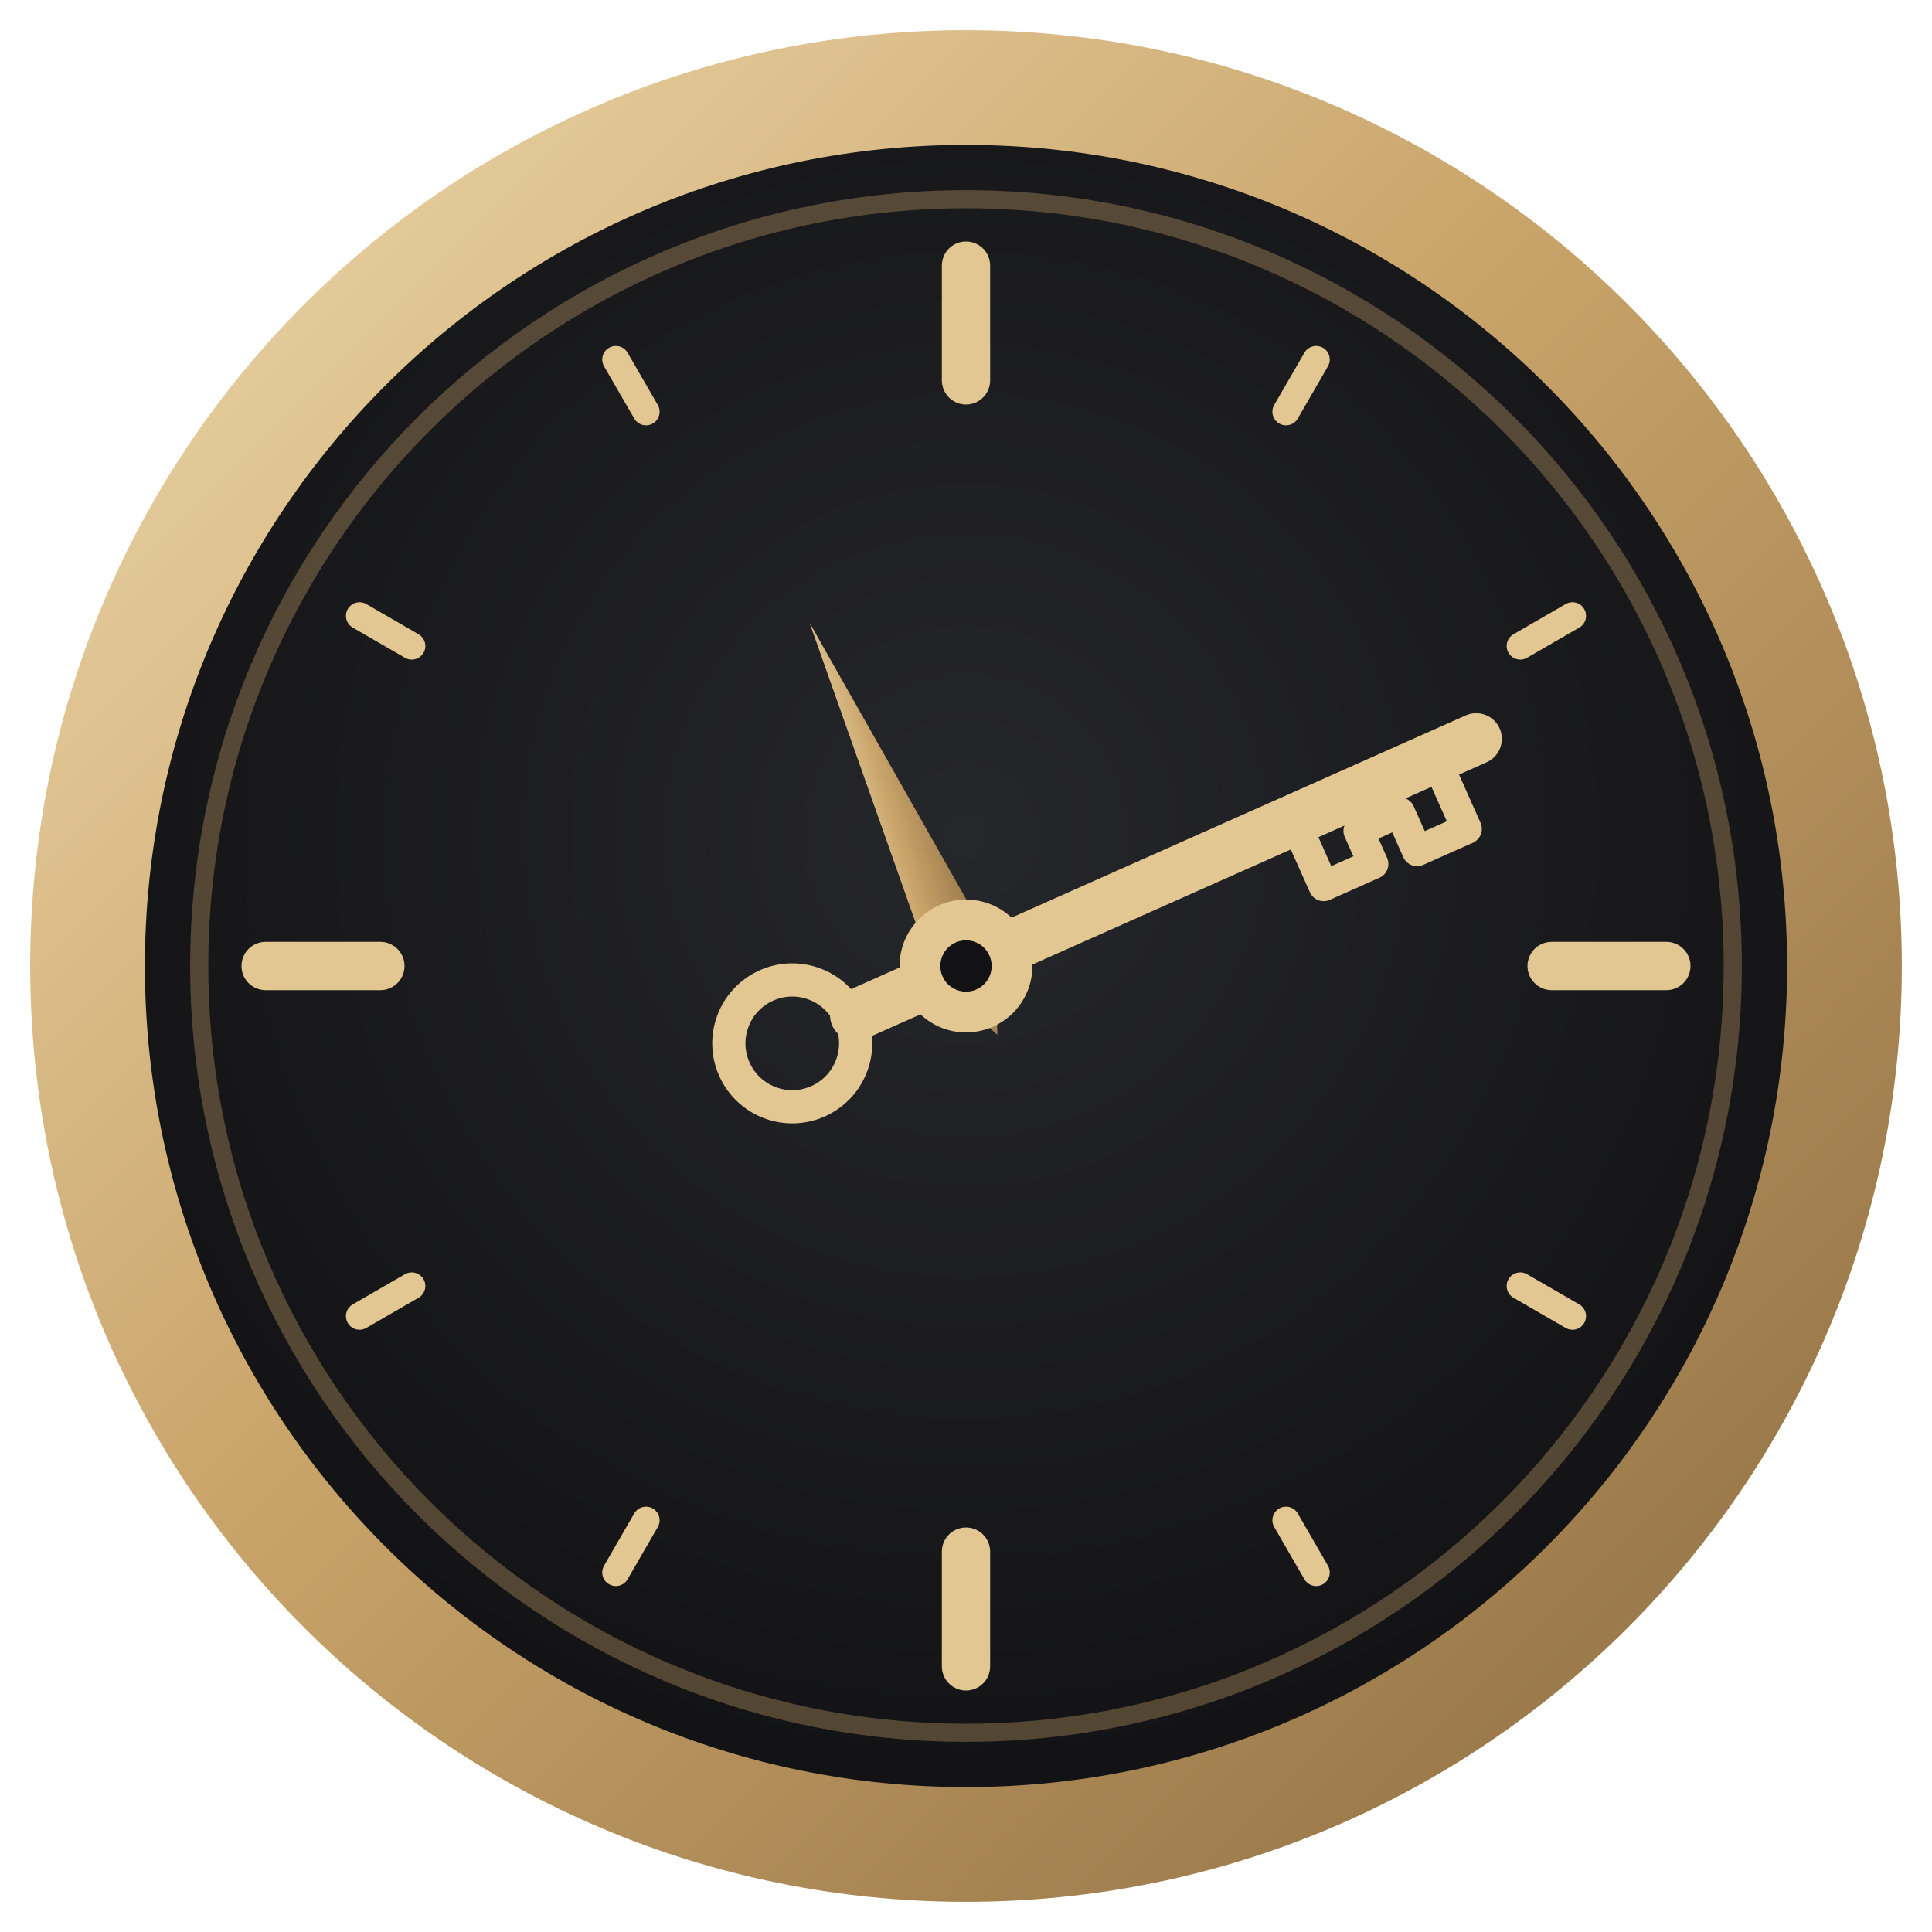
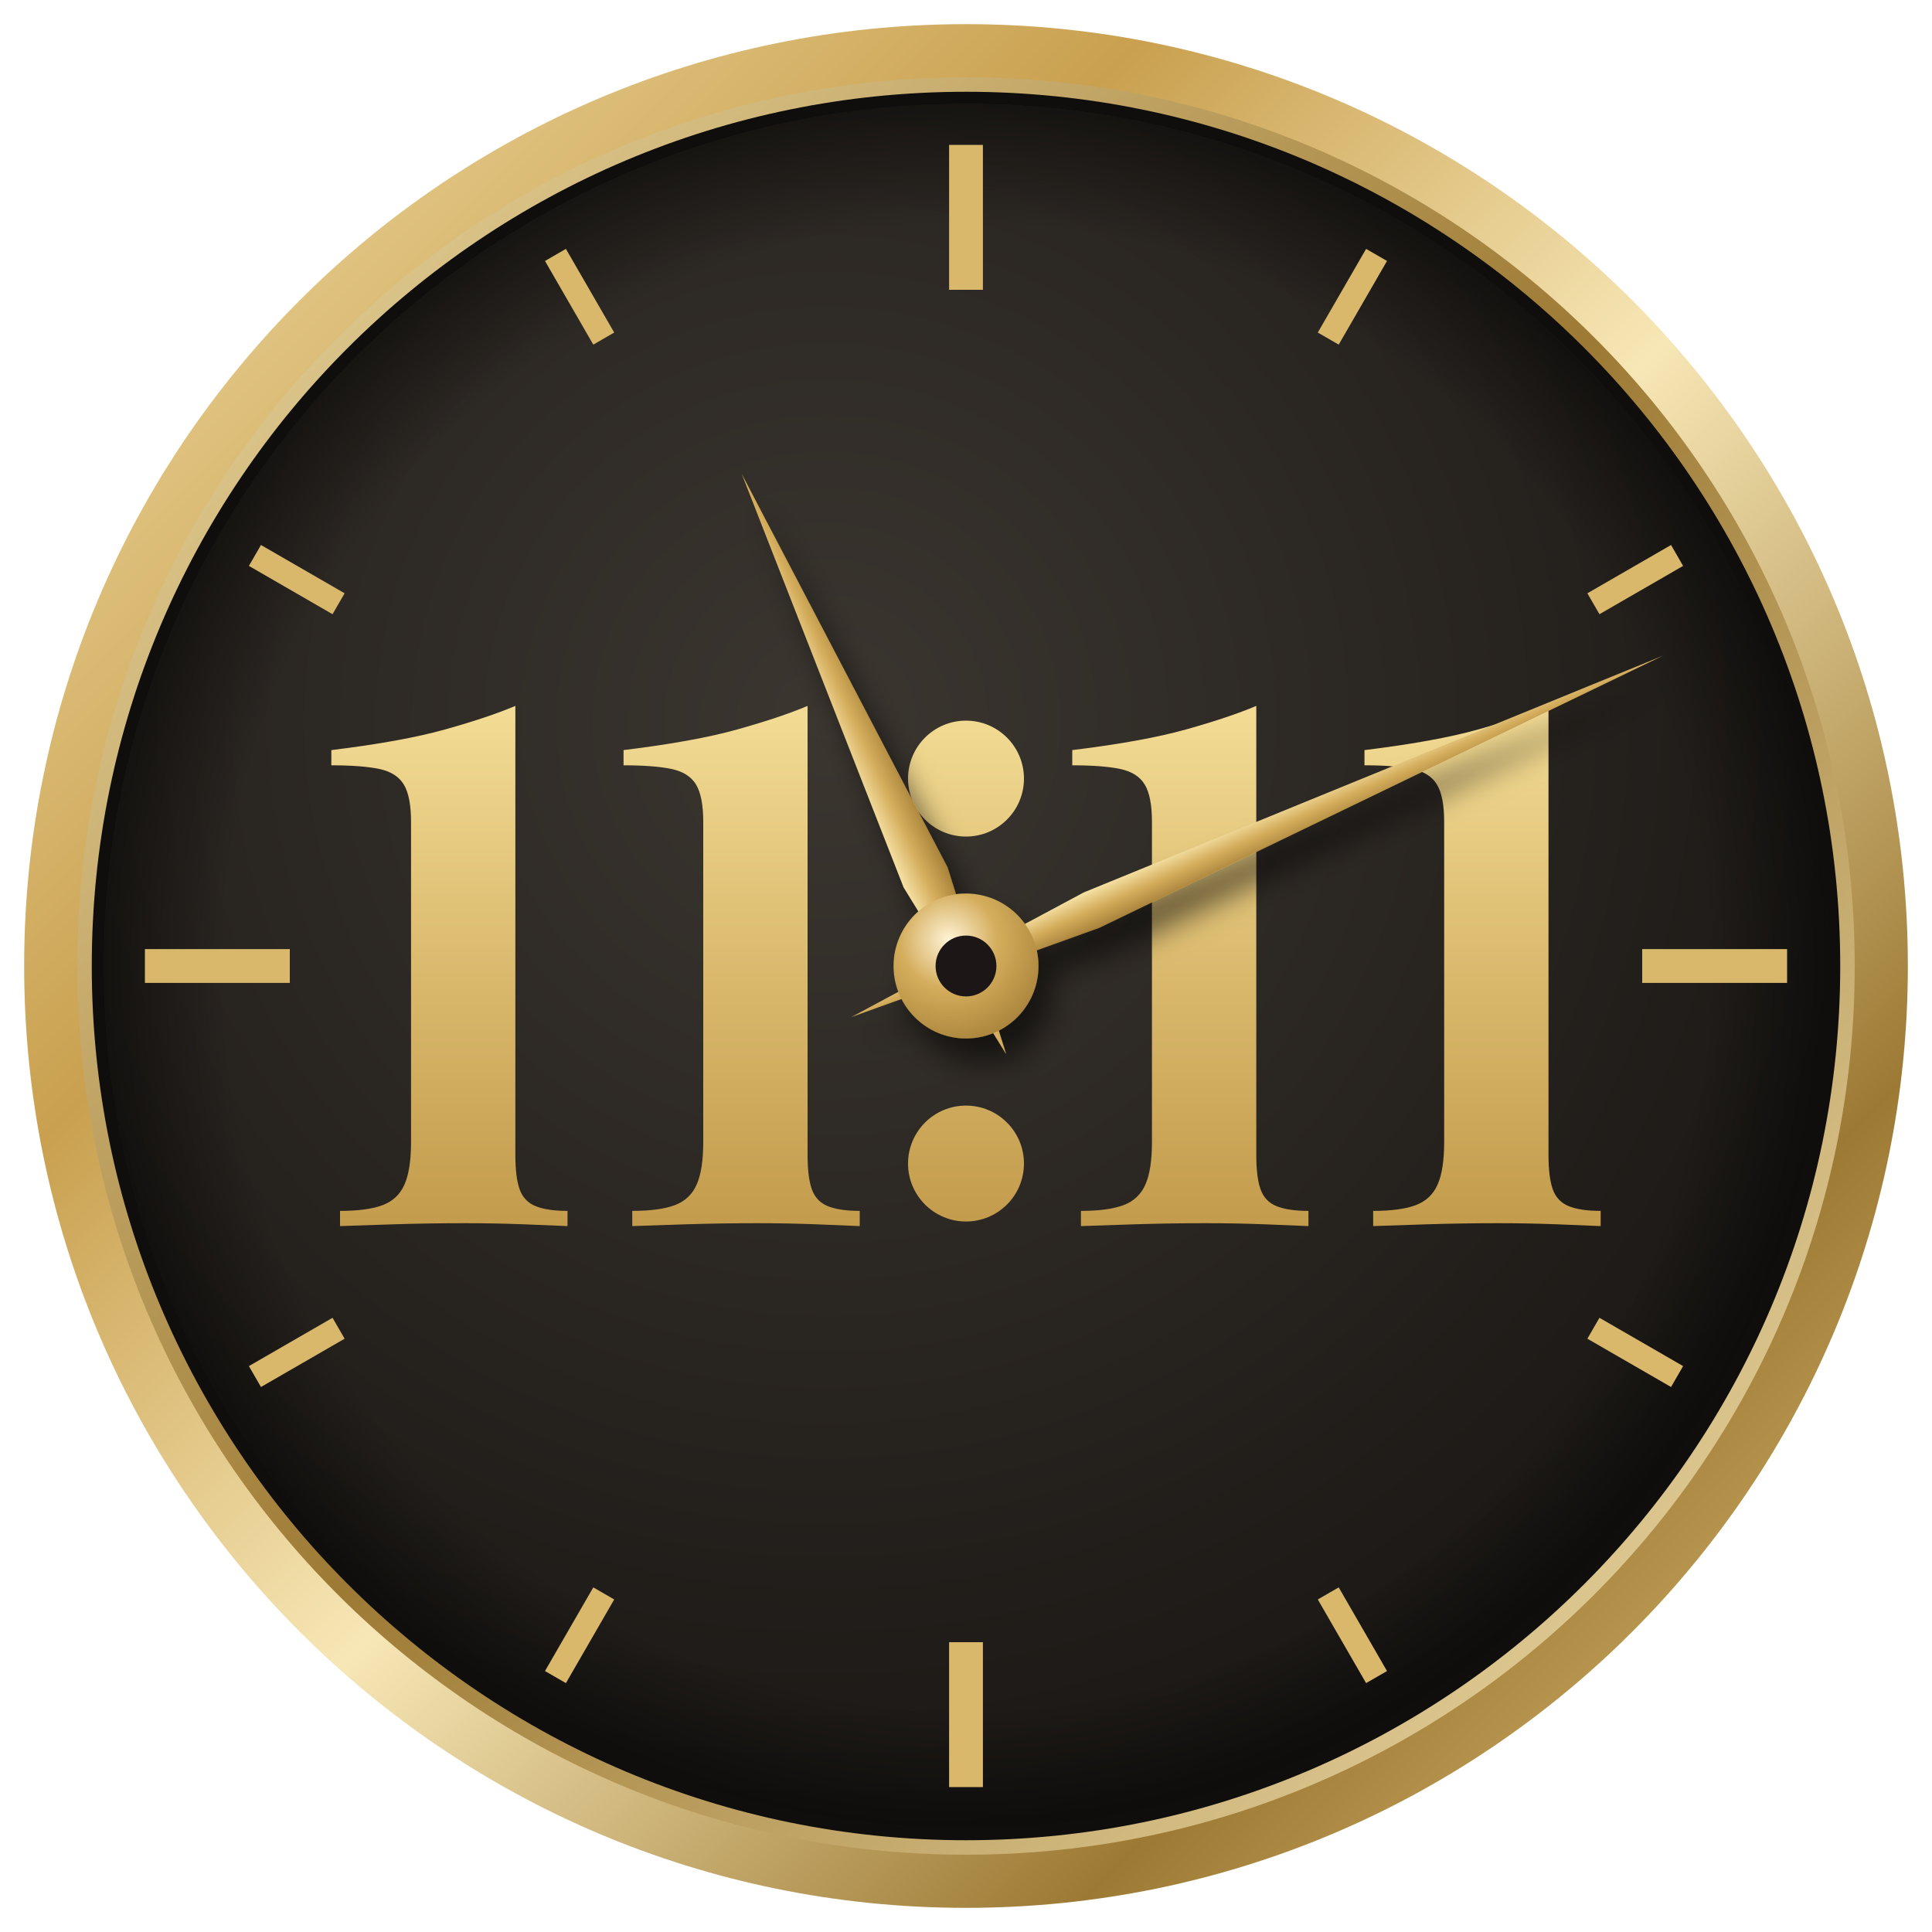
- <svg xmlns="http://www.w3.org/2000/svg" viewBox="0 0 64 64" width="64" height="64" role="img" aria-label="11:11 Strategy clock mark">
+ <svg xmlns="http://www.w3.org/2000/svg" viewBox="0 0 400 400" width="400" height="400" role="img" aria-label="11:11 Strategy">
  <defs>
-     <linearGradient id="g" x1="0" y1="0" x2="1" y2="1">
-       <stop offset="0" stop-color="#f0dcb0" />
-       <stop offset=".45" stop-color="#c9a46a" />
-       <stop offset="1" stop-color="#8a6a3f" />
+     <linearGradient id="mrim" x1="0" y1="0" x2="1" y2="1">
+       <stop offset="0" stop-color="#f5e3ad" />
+       <stop offset=".3" stop-color="#c9a04f" />
+       <stop offset=".52" stop-color="#f7e7b6" />
+       <stop offset=".78" stop-color="#9d7a34" />
+       <stop offset="1" stop-color="#e6c77f" />
    </linearGradient>
-     <radialGradient id="f" cx=".5" cy=".42" r=".6">
-       <stop offset="0" stop-color="#26272b" />
-       <stop offset="1" stop-color="#121214" />
+     <linearGradient id="mrimIn" x1="1" y1="1" x2="0" y2="0">
+       <stop offset="0" stop-color="#f7e7b6" />
+       <stop offset=".5" stop-color="#9d7a34" />
+       <stop offset="1" stop-color="#f5e3ad" />
+     </linearGradient>
+     <radialGradient id="mface" cx=".42" cy=".36" r=".75">
+       <stop offset="0" stop-color="#3b3630" />
+       <stop offset=".55" stop-color="#26221e" />
+       <stop offset="1" stop-color="#141210" />
    </radialGradient>
+     <radialGradient id="mvig" cx=".5" cy=".5" r=".5">
+       <stop offset=".85" stop-color="#000" stop-opacity="0" />
+       <stop offset="1" stop-color="#000" stop-opacity=".5" />
+     </radialGradient>
+     <linearGradient id="mhand" x1="0" y1="0" x2="1" y2="0">
+       <stop offset="0" stop-color="#f6e2a6" />
+       <stop offset=".5" stop-color="#d4ad5c" />
+       <stop offset="1" stop-color="#a8823a" />
+     </linearGradient>
+     <linearGradient id="mnum" x1="0" y1="0" x2="0" y2="1">
+       <stop offset="0" stop-color="#f3dc95" />
+       <stop offset=".55" stop-color="#d8b76a" />
+       <stop offset="1" stop-color="#c39b4c" />
+     </linearGradient>
+     <radialGradient id="mcap" cx=".38" cy=".32" r=".75">
+       <stop offset="0" stop-color="#fff3d6" />
+       <stop offset=".45" stop-color="#d4ad5c" />
+       <stop offset="1" stop-color="#a8823a" />
+     </radialGradient>
+     <filter id="mhs" x="-25%" y="-25%" width="150%" height="150%">
+       <feDropShadow dx="3" dy="5" stdDeviation="3" flood-color="#000" flood-opacity=".55" />
+     </filter>
+     <filter id="mcs" x="-15%" y="-15%" width="130%" height="140%">
+       <feDropShadow dx="0" dy="12" stdDeviation="14" flood-color="#1b120d" flood-opacity=".32" />
+     </filter>
  </defs>
-   <circle cx="32" cy="32" r="31" fill="url(#g)" />
-   <circle cx="32" cy="32" r="27.2" fill="url(#f)" />
-   <circle cx="32" cy="32" r="25.4" fill="none" stroke="#c9a46a" stroke-opacity=".35" stroke-width=".6" />
-   <g stroke="#e2c793" stroke-linecap="round">
-     <line x1="32.0" y1="8.8" x2="32.0" y2="12.6" stroke-width="1.6" />
-     <line x1="43.6" y1="11.91" x2="42.6" y2="13.64" stroke-width="0.9" />
-     <line x1="52.09" y1="20.4" x2="50.36" y2="21.4" stroke-width="0.9" />
-     <line x1="55.2" y1="32.0" x2="51.4" y2="32.0" stroke-width="1.6" />
-     <line x1="52.09" y1="43.6" x2="50.36" y2="42.6" stroke-width="0.9" />
-     <line x1="43.6" y1="52.09" x2="42.6" y2="50.36" stroke-width="0.9" />
-     <line x1="32.0" y1="55.2" x2="32.0" y2="51.4" stroke-width="1.6" />
-     <line x1="20.4" y1="52.09" x2="21.4" y2="50.36" stroke-width="0.9" />
-     <line x1="11.91" y1="43.6" x2="13.64" y2="42.6" stroke-width="0.9" />
-     <line x1="8.8" y1="32.0" x2="12.6" y2="32.0" stroke-width="1.6" />
-     <line x1="11.91" y1="20.4" x2="13.64" y2="21.4" stroke-width="0.9" />
-     <line x1="20.4" y1="11.91" x2="21.4" y2="13.64" stroke-width="0.9" />
+   <g>
+     <circle cx="200" cy="200" r="195" fill="url(#mrim)" />
+     <circle cx="200" cy="200" r="184" fill="url(#mrimIn)" />
+     <circle cx="200" cy="200" r="181" fill="#0f0e0c" />
+     <circle cx="200" cy="200" r="178.5" fill="url(#mface)" />
+     <circle cx="200" cy="200" r="178.5" fill="url(#mvig)" />
  </g>
-   <g transform="rotate(335.5 32 32)">
-     <path d="M32 34.5 L30.9 32 L32 19.5 L33.1 32 Z" fill="url(#g)" />
+   <g stroke="#d9b86c">
+     <line x1="200.00" y1="30.00" x2="200.00" y2="60.00" stroke-width="7" />
+     <line x1="285.00" y1="52.78" x2="275.00" y2="70.10" stroke-width="5" />
+     <line x1="347.22" y1="115.00" x2="329.90" y2="125.00" stroke-width="5" />
+     <line x1="370.00" y1="200.00" x2="340.00" y2="200.00" stroke-width="7" />
+     <line x1="347.22" y1="285.00" x2="329.90" y2="275.00" stroke-width="5" />
+     <line x1="285.00" y1="347.22" x2="275.00" y2="329.90" stroke-width="5" />
+     <line x1="200.00" y1="370.00" x2="200.00" y2="340.00" stroke-width="7" />
+     <line x1="115.00" y1="347.22" x2="125.00" y2="329.90" stroke-width="5" />
+     <line x1="52.78" y1="285.00" x2="70.10" y2="275.00" stroke-width="5" />
+     <line x1="30.00" y1="200.00" x2="60.00" y2="200.00" stroke-width="7" />
+     <line x1="52.78" y1="115.00" x2="70.10" y2="125.00" stroke-width="5" />
+     <line x1="115.00" y1="52.78" x2="125.00" y2="70.10" stroke-width="5" />
  </g>
-   <g transform="rotate(66 32 32)" fill="none" stroke="#e2c793" stroke-linecap="round">
-     <line x1="32" y1="36" x2="32" y2="13.5" stroke-width="1.7" />
-     <circle cx="32" cy="38.3" r="2.1" stroke-width="1.1" />
-     <path d="M32 15 h2.6 v1.8 h-1.4 v1.5 h1.2 v1.8 h-2.4" stroke-width="1" stroke-linejoin="round" />
+   <path d="M106.7 146.15V239.15Q106.7 243.8 107.6 246.275Q108.5 248.75 110.9 249.725Q113.3 250.7 117.5 250.7V253.85Q114.2 253.7 108.35 253.475Q102.5 253.25 96.2 253.25Q88.85 253.25 81.65 253.475Q74.45 253.7 70.4 253.85V250.7Q76.1 250.7 79.25 249.5Q82.4 248.3 83.75 245.225Q85.1 242.15 85.1 236.45V170.15Q85.1 164.9 83.6 162.425Q82.1 159.95 78.5 159.2Q74.9 158.45 68.6 158.45V155.3Q83.3 153.5 92.15 151.025Q101.0 148.55 106.7 146.15Z M167.2 146.15V239.15Q167.2 243.8 168.1 246.275Q169.0 248.75 171.4 249.725Q173.8 250.7 178.0 250.7V253.85Q174.7 253.7 168.85 253.475Q163.0 253.25 156.7 253.25Q149.35 253.25 142.15 253.475Q134.95 253.7 130.9 253.85V250.7Q136.6 250.7 139.75 249.5Q142.9 248.3 144.25 245.225Q145.6 242.15 145.6 236.45V170.15Q145.6 164.9 144.1 162.425Q142.6 159.95 139.0 159.2Q135.4 158.45 129.1 158.45V155.3Q143.8 153.5 152.65 151.025Q161.5 148.55 167.2 146.15Z M260.1 146.15V239.15Q260.1 243.8 261.0 246.275Q261.9 248.75 264.3 249.725Q266.7 250.7 270.9 250.7V253.85Q267.6 253.7 261.75 253.475Q255.9 253.25 249.6 253.25Q242.25 253.25 235.05 253.475Q227.85 253.7 223.8 253.85V250.7Q229.5 250.7 232.65 249.5Q235.8 248.3 237.15 245.225Q238.5 242.15 238.5 236.45V170.15Q238.5 164.9 237.0 162.425Q235.5 159.95 231.9 159.2Q228.3 158.45 222.0 158.45V155.3Q236.7 153.5 245.55 151.025Q254.4 148.55 260.1 146.15Z M320.6 146.15V239.15Q320.6 243.8 321.5 246.275Q322.4 248.75 324.8 249.725Q327.2 250.7 331.4 250.7V253.85Q328.1 253.7 322.25 253.475Q316.4 253.25 310.1 253.25Q302.75 253.25 295.55 253.475Q288.35 253.7 284.3 253.85V250.7Q290.0 250.7 293.15 249.5Q296.3 248.3 297.65 245.225Q299.0 242.15 299.0 236.45V170.15Q299.0 164.9 297.5 162.425Q296.0 159.95 292.4 159.2Q288.8 158.45 282.5 158.45V155.3Q297.2 153.5 306.05 151.025Q314.9 148.55 320.6 146.15Z M188 161.2 a12 12 0 1 0 24 0 a12 12 0 1 0 -24 0 Z M188 240.9 a12 12 0 1 0 24 0 a12 12 0 1 0 -24 0 Z" fill="url(#mnum)" />
+   <g filter="url(#mhs)">
+     <g transform="rotate(335.5 200 200)">
+       <path d="M200 220 L195.0 179.84 L200 88 L205.0 179.84 Z" fill="url(#mhand)" />
+     </g>
+     <g transform="rotate(66 200 200)">
+       <path d="M200 226 L196.0 171.56 L200 42 L204.0 171.56 Z" fill="url(#mhand)" />
+     </g>
+     <circle cx="200" cy="200" r="15" fill="url(#mcap)" />
+     <circle cx="200" cy="200" r="6.3" fill="#1a1714" />
  </g>
-   <circle cx="32" cy="32" r="2.2" fill="#e2c793" />
-   <circle cx="32" cy="32" r=".85" fill="#121214" />
</svg>
